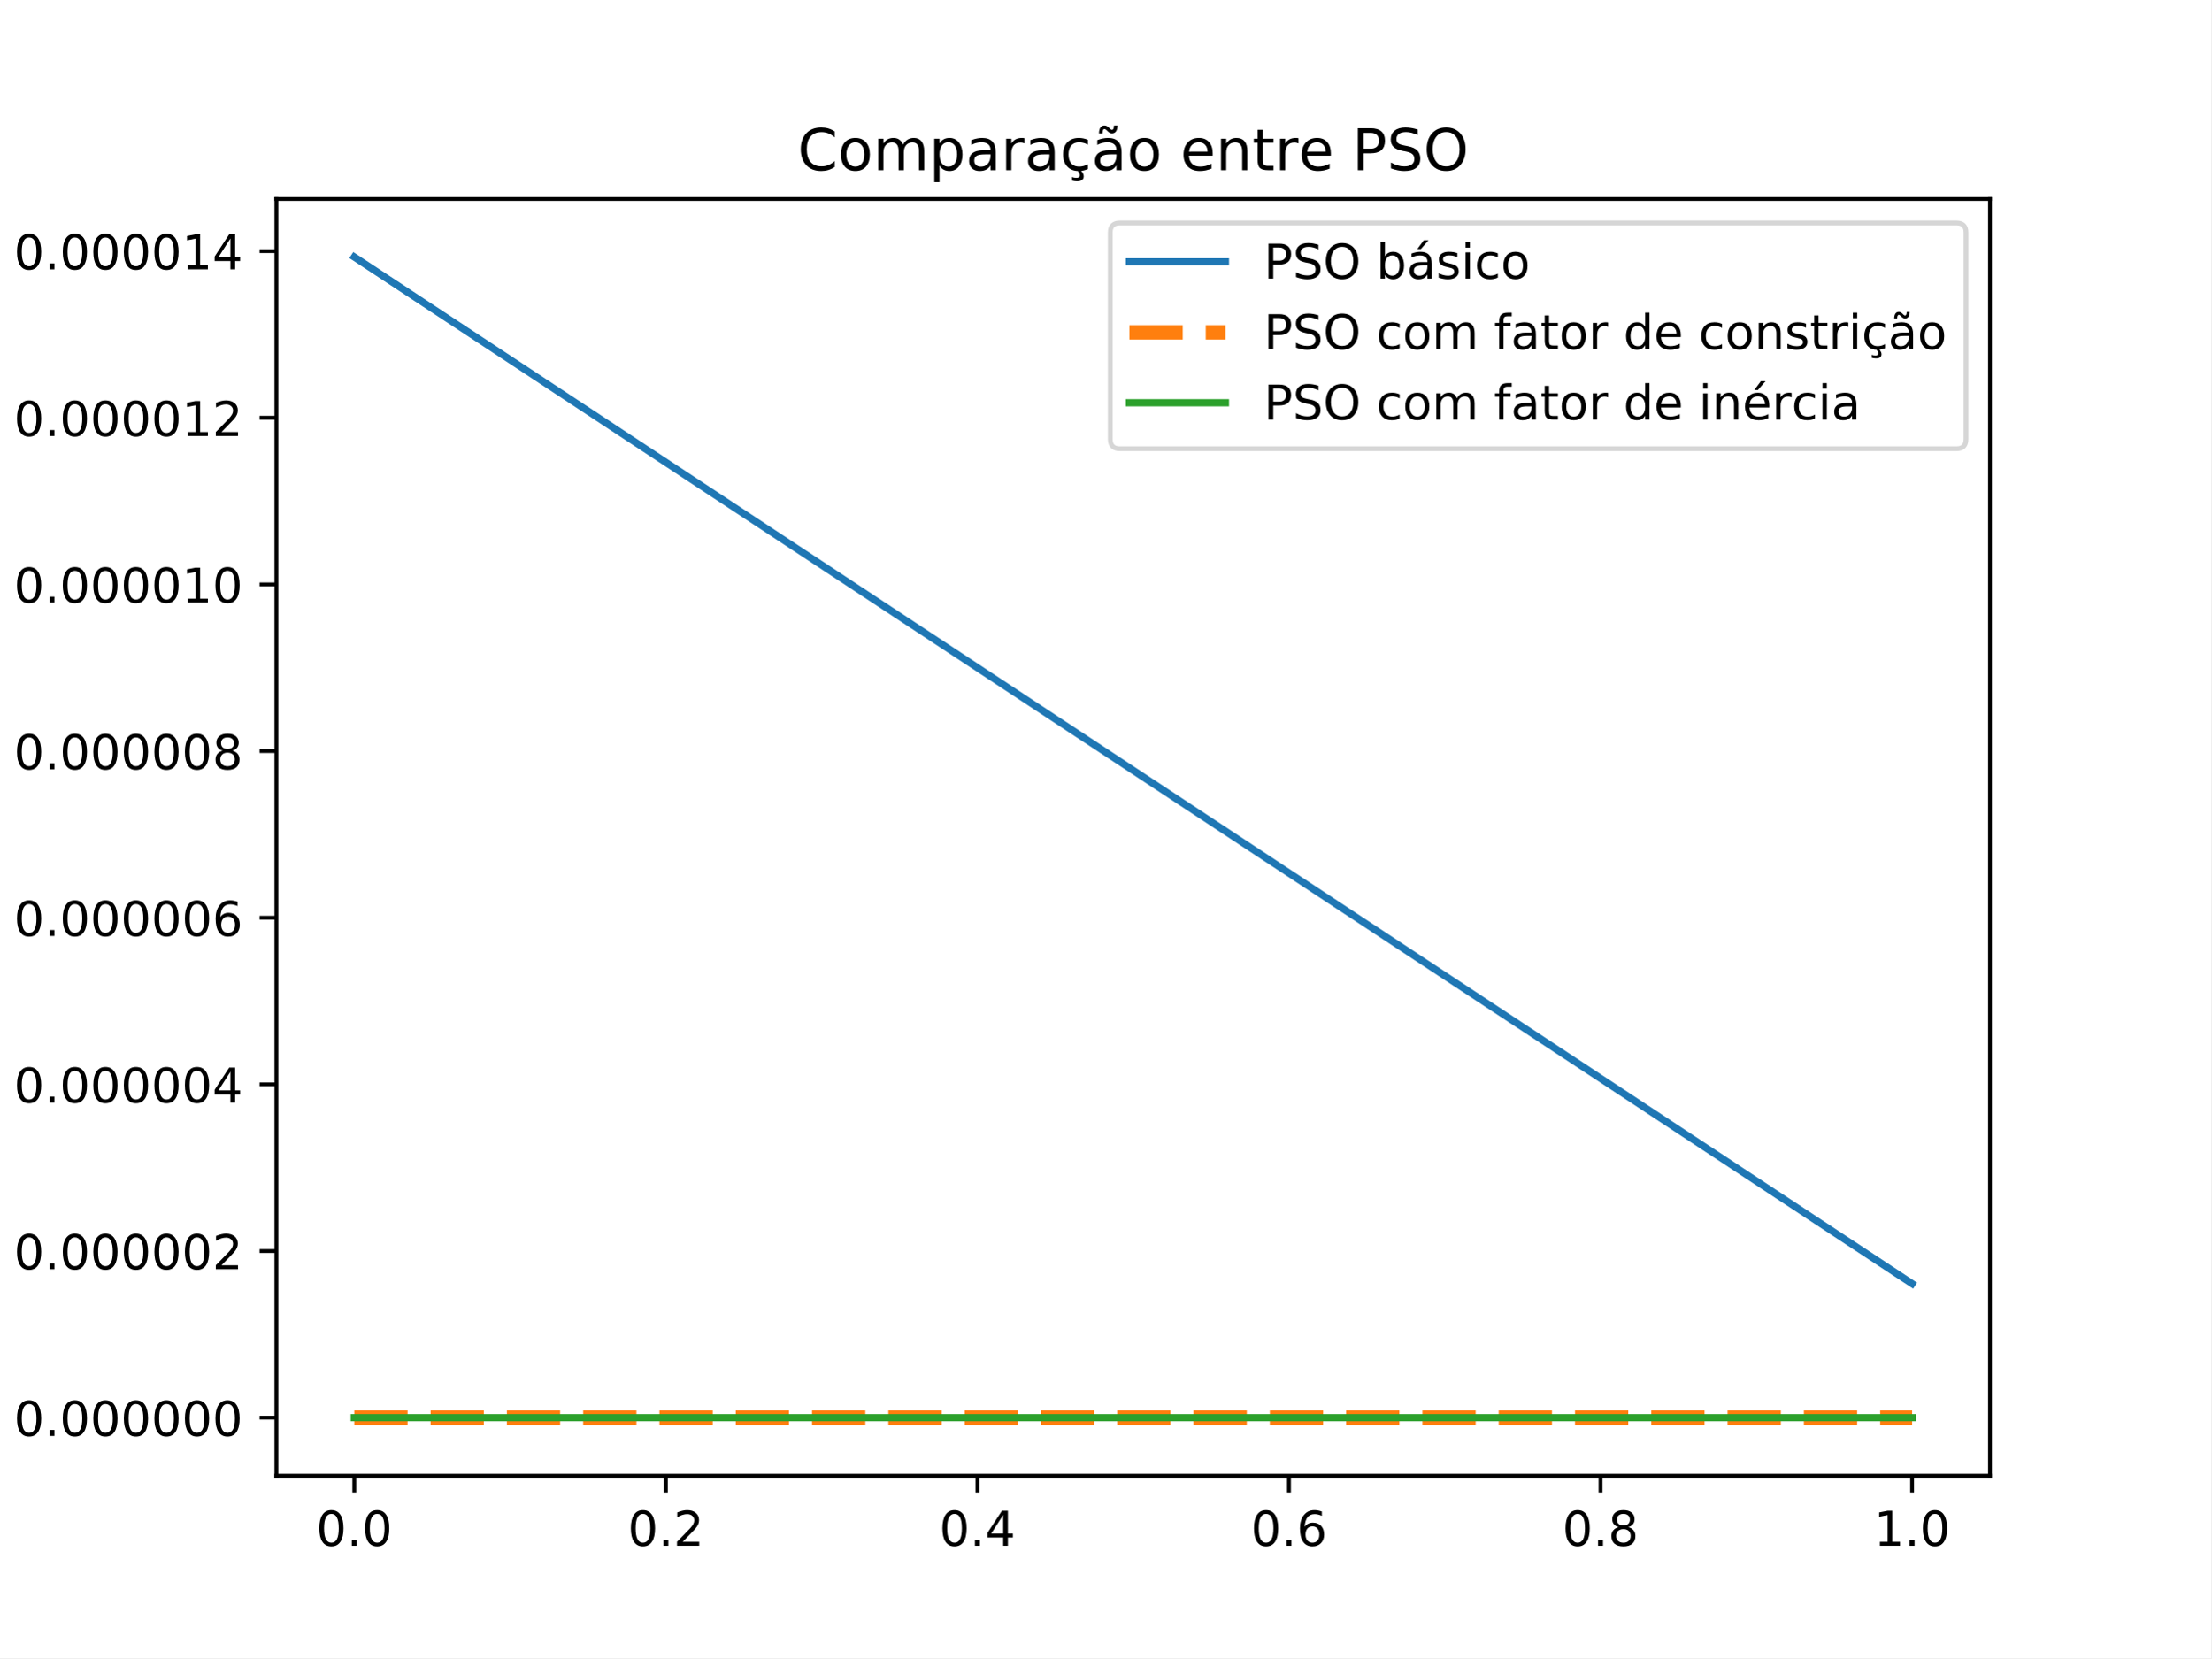
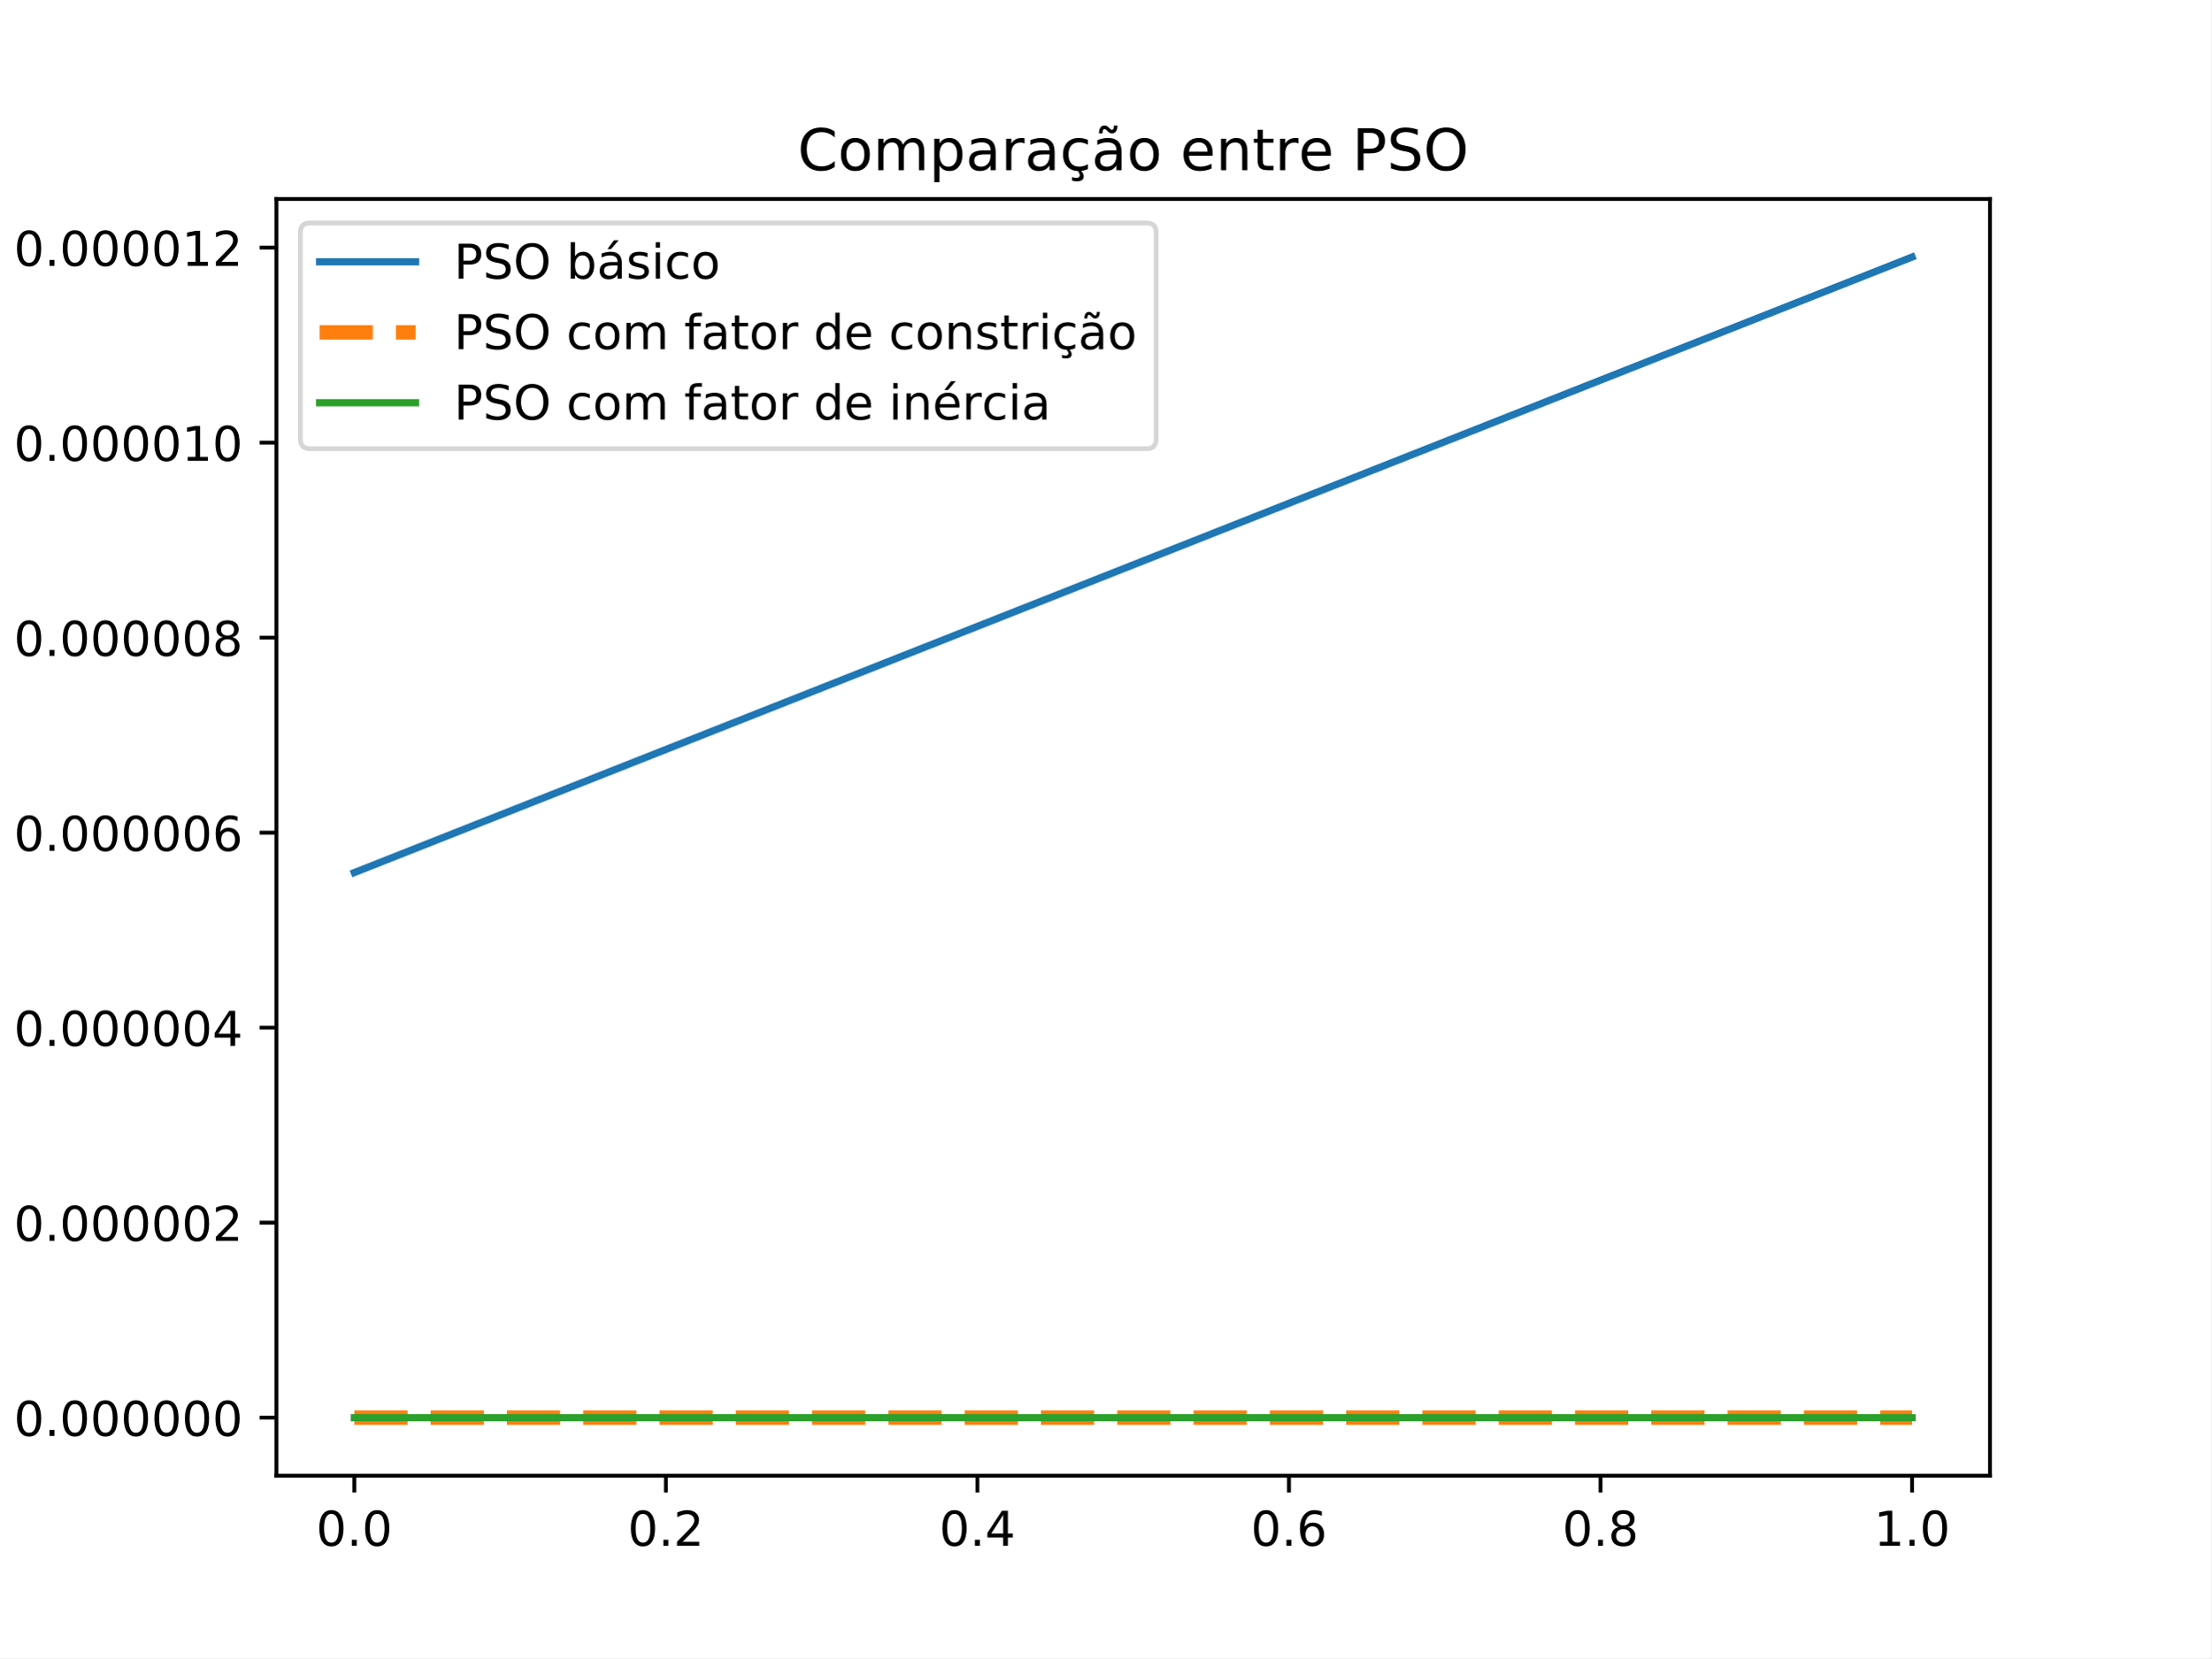
<svg xmlns="http://www.w3.org/2000/svg" xmlns:xlink="http://www.w3.org/1999/xlink" height="345.6pt" version="1.1" viewBox="0 0 460.8 345.6" width="460.8pt">
  <defs>
    <style type="text/css">
*{stroke-linecap:butt;stroke-linejoin:round;}
  </style>
  </defs>
  <g id="figure_1">
    <g id="patch_1">
      <path d="M 0 345.6  L 460.8 345.6  L 460.8 0  L 0 0  z " style="fill:#ffffff;" />
    </g>
    <g id="axes_1">
      <g id="patch_2">
        <path d="M 57.6 307.584  L 414.72 307.584  L 414.72 41.472  L 57.6 41.472  z " style="fill:#ffffff;" />
      </g>
      <g id="matplotlib.axis_1">
        <g id="xtick_1">
          <g id="line2d_1">
            <defs>
-               <path d="M 0 0  L 0 3.5  " id="md5b58dcd73" style="stroke:#000000;stroke-width:0.8;" />
-             </defs>
-             <g>
-               <use style="stroke:#000000;stroke-width:0.8;" x="73.833" xlink:href="#md5b58dcd73" y="307.584" />
+               <path d="M 0 0  L 0 3.5  " id="mcc8897b35f" style="stroke:#000000;stroke-width:0.8;" />
+             </defs>
+             <g>
+               <use style="stroke:#000000;stroke-width:0.8;" x="73.833" xlink:href="#mcc8897b35f" y="307.584" />
            </g>
          </g>
          <g id="text_1">
            <defs>
              <path d="M 31.781 66.406  Q 24.172 66.406 20.328 58.906  Q 16.5 51.422 16.5 36.375  Q 16.5 21.391 20.328 13.891  Q 24.172 6.391 31.781 6.391  Q 39.453 6.391 43.281 13.891  Q 47.125 21.391 47.125 36.375  Q 47.125 51.422 43.281 58.906  Q 39.453 66.406 31.781 66.406  z M 31.781 74.219  Q 44.047 74.219 50.516 64.516  Q 56.984 54.828 56.984 36.375  Q 56.984 17.969 50.516 8.266  Q 44.047 -1.422 31.781 -1.422  Q 19.531 -1.422 13.062 8.266  Q 6.594 17.969 6.594 36.375  Q 6.594 54.828 13.062 64.516  Q 19.531 74.219 31.781 74.219  z " id="DejaVuSans-48" />
              <path d="M 10.688 12.406  L 21 12.406  L 21 0  L 10.688 0  z " id="DejaVuSans-46" />
            </defs>
            <g transform="translate(65.88116 322.1824)scale(0.1 -0.1)">
              <use xlink:href="#DejaVuSans-48" />
              <use x="63.623" xlink:href="#DejaVuSans-46" />
              <use x="95.41" xlink:href="#DejaVuSans-48" />
            </g>
          </g>
        </g>
        <g id="xtick_2">
          <g id="line2d_2">
            <g>
-               <use style="stroke:#000000;stroke-width:0.8;" x="138.764" xlink:href="#md5b58dcd73" y="307.584" />
+               <use style="stroke:#000000;stroke-width:0.8;" x="138.764" xlink:href="#mcc8897b35f" y="307.584" />
            </g>
          </g>
          <g id="text_2">
            <defs>
              <path d="M 19.188 8.297  L 53.609 8.297  L 53.609 0  L 7.328 0  L 7.328 8.297  Q 12.938 14.109 22.625 23.891  Q 32.328 33.688 34.812 36.531  Q 39.547 41.844 41.422 45.531  Q 43.312 49.219 43.312 52.781  Q 43.312 58.594 39.234 62.25  Q 35.156 65.922 28.609 65.922  Q 23.969 65.922 18.812 64.312  Q 13.672 62.703 7.812 59.422  L 7.812 69.391  Q 13.766 71.781 18.938 73  Q 24.125 74.219 28.422 74.219  Q 39.75 74.219 46.484 68.547  Q 53.219 62.891 53.219 53.422  Q 53.219 48.922 51.531 44.891  Q 49.859 40.875 45.406 35.406  Q 44.188 33.984 37.641 27.219  Q 31.109 20.453 19.188 8.297  z " id="DejaVuSans-50" />
            </defs>
            <g transform="translate(130.8121 322.1824)scale(0.1 -0.1)">
              <use xlink:href="#DejaVuSans-48" />
              <use x="63.623" xlink:href="#DejaVuSans-46" />
              <use x="95.41" xlink:href="#DejaVuSans-50" />
            </g>
          </g>
        </g>
        <g id="xtick_3">
          <g id="line2d_3">
            <g>
-               <use style="stroke:#000000;stroke-width:0.8;" x="203.695" xlink:href="#md5b58dcd73" y="307.584" />
+               <use style="stroke:#000000;stroke-width:0.8;" x="203.695" xlink:href="#mcc8897b35f" y="307.584" />
            </g>
          </g>
          <g id="text_3">
            <defs>
              <path d="M 37.797 64.312  L 12.891 25.391  L 37.797 25.391  z M 35.203 72.906  L 47.609 72.906  L 47.609 25.391  L 58.016 25.391  L 58.016 17.188  L 47.609 17.188  L 47.609 0  L 37.797 0  L 37.797 17.188  L 4.891 17.188  L 4.891 26.703  z " id="DejaVuSans-52" />
            </defs>
            <g transform="translate(195.743 322.1824)scale(0.1 -0.1)">
              <use xlink:href="#DejaVuSans-48" />
              <use x="63.623" xlink:href="#DejaVuSans-46" />
              <use x="95.41" xlink:href="#DejaVuSans-52" />
            </g>
          </g>
        </g>
        <g id="xtick_4">
          <g id="line2d_4">
            <g>
-               <use style="stroke:#000000;stroke-width:0.8;" x="268.625" xlink:href="#md5b58dcd73" y="307.584" />
+               <use style="stroke:#000000;stroke-width:0.8;" x="268.625" xlink:href="#mcc8897b35f" y="307.584" />
            </g>
          </g>
          <g id="text_4">
            <defs>
              <path d="M 33.016 40.375  Q 26.375 40.375 22.484 35.828  Q 18.609 31.297 18.609 23.391  Q 18.609 15.531 22.484 10.953  Q 26.375 6.391 33.016 6.391  Q 39.656 6.391 43.531 10.953  Q 47.406 15.531 47.406 23.391  Q 47.406 31.297 43.531 35.828  Q 39.656 40.375 33.016 40.375  z M 52.594 71.297  L 52.594 62.312  Q 48.875 64.062 45.094 64.984  Q 41.312 65.922 37.594 65.922  Q 27.828 65.922 22.672 59.328  Q 17.531 52.734 16.797 39.406  Q 19.672 43.656 24.016 45.922  Q 28.375 48.188 33.594 48.188  Q 44.578 48.188 50.953 41.516  Q 57.328 34.859 57.328 23.391  Q 57.328 12.156 50.688 5.359  Q 44.047 -1.422 33.016 -1.422  Q 20.359 -1.422 13.672 8.266  Q 6.984 17.969 6.984 36.375  Q 6.984 53.656 15.188 63.938  Q 23.391 74.219 37.203 74.219  Q 40.922 74.219 44.703 73.484  Q 48.484 72.75 52.594 71.297  z " id="DejaVuSans-54" />
            </defs>
            <g transform="translate(260.6739 322.1824)scale(0.1 -0.1)">
              <use xlink:href="#DejaVuSans-48" />
              <use x="63.623" xlink:href="#DejaVuSans-46" />
              <use x="95.41" xlink:href="#DejaVuSans-54" />
            </g>
          </g>
        </g>
        <g id="xtick_5">
          <g id="line2d_5">
            <g>
-               <use style="stroke:#000000;stroke-width:0.8;" x="333.556" xlink:href="#md5b58dcd73" y="307.584" />
+               <use style="stroke:#000000;stroke-width:0.8;" x="333.556" xlink:href="#mcc8897b35f" y="307.584" />
            </g>
          </g>
          <g id="text_5">
            <defs>
              <path d="M 31.781 34.625  Q 24.75 34.625 20.719 30.859  Q 16.703 27.094 16.703 20.516  Q 16.703 13.922 20.719 10.156  Q 24.75 6.391 31.781 6.391  Q 38.812 6.391 42.859 10.172  Q 46.922 13.969 46.922 20.516  Q 46.922 27.094 42.891 30.859  Q 38.875 34.625 31.781 34.625  z M 21.922 38.812  Q 15.578 40.375 12.031 44.719  Q 8.5 49.078 8.5 55.328  Q 8.5 64.062 14.719 69.141  Q 20.953 74.219 31.781 74.219  Q 42.672 74.219 48.875 69.141  Q 55.078 64.062 55.078 55.328  Q 55.078 49.078 51.531 44.719  Q 48 40.375 41.703 38.812  Q 48.828 37.156 52.797 32.312  Q 56.781 27.484 56.781 20.516  Q 56.781 9.906 50.312 4.234  Q 43.844 -1.422 31.781 -1.422  Q 19.734 -1.422 13.25 4.234  Q 6.781 9.906 6.781 20.516  Q 6.781 27.484 10.781 32.312  Q 14.797 37.156 21.922 38.812  z M 18.312 54.391  Q 18.312 48.734 21.844 45.562  Q 25.391 42.391 31.781 42.391  Q 38.141 42.391 41.719 45.562  Q 45.312 48.734 45.312 54.391  Q 45.312 60.062 41.719 63.234  Q 38.141 66.406 31.781 66.406  Q 25.391 66.406 21.844 63.234  Q 18.312 60.062 18.312 54.391  z " id="DejaVuSans-56" />
            </defs>
            <g transform="translate(325.6048 322.1824)scale(0.1 -0.1)">
              <use xlink:href="#DejaVuSans-48" />
              <use x="63.623" xlink:href="#DejaVuSans-46" />
              <use x="95.41" xlink:href="#DejaVuSans-56" />
            </g>
          </g>
        </g>
        <g id="xtick_6">
          <g id="line2d_6">
            <g>
-               <use style="stroke:#000000;stroke-width:0.8;" x="398.487" xlink:href="#md5b58dcd73" y="307.584" />
+               <use style="stroke:#000000;stroke-width:0.8;" x="398.487" xlink:href="#mcc8897b35f" y="307.584" />
            </g>
          </g>
          <g id="text_6">
            <defs>
              <path d="M 12.406 8.297  L 28.516 8.297  L 28.516 63.922  L 10.984 60.406  L 10.984 69.391  L 28.422 72.906  L 38.281 72.906  L 38.281 8.297  L 54.391 8.297  L 54.391 0  L 12.406 0  z " id="DejaVuSans-49" />
            </defs>
            <g transform="translate(390.5357 322.1824)scale(0.1 -0.1)">
              <use xlink:href="#DejaVuSans-49" />
              <use x="63.623" xlink:href="#DejaVuSans-46" />
              <use x="95.41" xlink:href="#DejaVuSans-48" />
            </g>
          </g>
        </g>
      </g>
      <g id="matplotlib.axis_2">
        <g id="ytick_1">
          <g id="line2d_7">
            <defs>
-               <path d="M 0 0  L -3.5 0  " id="m21747741f8" style="stroke:#000000;stroke-width:0.8;" />
-             </defs>
-             <g>
-               <use style="stroke:#000000;stroke-width:0.8;" x="57.6" xlink:href="#m21747741f8" y="295.488" />
+               <path d="M 0 0  L -3.5 0  " id="m86e1ce8773" style="stroke:#000000;stroke-width:0.8;" />
+             </defs>
+             <g>
+               <use style="stroke:#000000;stroke-width:0.8;" x="57.6" xlink:href="#m86e1ce8773" y="295.488" />
            </g>
          </g>
          <g id="text_7">
            <g transform="translate(2.884375 299.2872)scale(0.1 -0.1)">
              <use xlink:href="#DejaVuSans-48" />
              <use x="63.623" xlink:href="#DejaVuSans-46" />
              <use x="95.41" xlink:href="#DejaVuSans-48" />
              <use x="159.033" xlink:href="#DejaVuSans-48" />
              <use x="222.656" xlink:href="#DejaVuSans-48" />
              <use x="286.279" xlink:href="#DejaVuSans-48" />
              <use x="349.902" xlink:href="#DejaVuSans-48" />
              <use x="413.525" xlink:href="#DejaVuSans-48" />
            </g>
          </g>
        </g>
        <g id="ytick_2">
          <g id="line2d_8">
            <g>
-               <use style="stroke:#000000;stroke-width:0.8;" x="57.6" xlink:href="#m21747741f8" y="260.752" />
+               <use style="stroke:#000000;stroke-width:0.8;" x="57.6" xlink:href="#m86e1ce8773" y="254.841" />
            </g>
          </g>
          <g id="text_8">
-             <g transform="translate(2.884375 264.5513)scale(0.1 -0.1)">
+             <g transform="translate(2.884375 258.6405)scale(0.1 -0.1)">
              <use xlink:href="#DejaVuSans-48" />
              <use x="63.623" xlink:href="#DejaVuSans-46" />
              <use x="95.41" xlink:href="#DejaVuSans-48" />
              <use x="159.033" xlink:href="#DejaVuSans-48" />
              <use x="222.656" xlink:href="#DejaVuSans-48" />
              <use x="286.279" xlink:href="#DejaVuSans-48" />
              <use x="349.902" xlink:href="#DejaVuSans-48" />
              <use x="413.525" xlink:href="#DejaVuSans-50" />
            </g>
          </g>
        </g>
        <g id="ytick_3">
          <g id="line2d_9">
            <g>
-               <use style="stroke:#000000;stroke-width:0.8;" x="57.6" xlink:href="#m21747741f8" y="226.016" />
+               <use style="stroke:#000000;stroke-width:0.8;" x="57.6" xlink:href="#m86e1ce8773" y="214.195" />
            </g>
          </g>
          <g id="text_9">
-             <g transform="translate(2.884375 229.8153)scale(0.1 -0.1)">
+             <g transform="translate(2.884375 217.9937)scale(0.1 -0.1)">
              <use xlink:href="#DejaVuSans-48" />
              <use x="63.623" xlink:href="#DejaVuSans-46" />
              <use x="95.41" xlink:href="#DejaVuSans-48" />
              <use x="159.033" xlink:href="#DejaVuSans-48" />
              <use x="222.656" xlink:href="#DejaVuSans-48" />
              <use x="286.279" xlink:href="#DejaVuSans-48" />
              <use x="349.902" xlink:href="#DejaVuSans-48" />
              <use x="413.525" xlink:href="#DejaVuSans-52" />
            </g>
          </g>
        </g>
        <g id="ytick_4">
          <g id="line2d_10">
            <g>
-               <use style="stroke:#000000;stroke-width:0.8;" x="57.6" xlink:href="#m21747741f8" y="191.28" />
+               <use style="stroke:#000000;stroke-width:0.8;" x="57.6" xlink:href="#m86e1ce8773" y="173.548" />
            </g>
          </g>
          <g id="text_10">
-             <g transform="translate(2.884375 195.0794)scale(0.1 -0.1)">
+             <g transform="translate(2.884375 177.347)scale(0.1 -0.1)">
              <use xlink:href="#DejaVuSans-48" />
              <use x="63.623" xlink:href="#DejaVuSans-46" />
              <use x="95.41" xlink:href="#DejaVuSans-48" />
              <use x="159.033" xlink:href="#DejaVuSans-48" />
              <use x="222.656" xlink:href="#DejaVuSans-48" />
              <use x="286.279" xlink:href="#DejaVuSans-48" />
              <use x="349.902" xlink:href="#DejaVuSans-48" />
              <use x="413.525" xlink:href="#DejaVuSans-54" />
            </g>
          </g>
        </g>
        <g id="ytick_5">
          <g id="line2d_11">
            <g>
-               <use style="stroke:#000000;stroke-width:0.8;" x="57.6" xlink:href="#m21747741f8" y="156.544" />
+               <use style="stroke:#000000;stroke-width:0.8;" x="57.6" xlink:href="#m86e1ce8773" y="132.901" />
            </g>
          </g>
          <g id="text_11">
-             <g transform="translate(2.884375 160.3434)scale(0.1 -0.1)">
+             <g transform="translate(2.884375 136.7003)scale(0.1 -0.1)">
              <use xlink:href="#DejaVuSans-48" />
              <use x="63.623" xlink:href="#DejaVuSans-46" />
              <use x="95.41" xlink:href="#DejaVuSans-48" />
              <use x="159.033" xlink:href="#DejaVuSans-48" />
              <use x="222.656" xlink:href="#DejaVuSans-48" />
              <use x="286.279" xlink:href="#DejaVuSans-48" />
              <use x="349.902" xlink:href="#DejaVuSans-48" />
              <use x="413.525" xlink:href="#DejaVuSans-56" />
            </g>
          </g>
        </g>
        <g id="ytick_6">
          <g id="line2d_12">
            <g>
-               <use style="stroke:#000000;stroke-width:0.8;" x="57.6" xlink:href="#m21747741f8" y="121.808" />
+               <use style="stroke:#000000;stroke-width:0.8;" x="57.6" xlink:href="#m86e1ce8773" y="92.254" />
            </g>
          </g>
          <g id="text_12">
-             <g transform="translate(2.884375 125.6075)scale(0.1 -0.1)">
+             <g transform="translate(2.884375 96.05352)scale(0.1 -0.1)">
              <use xlink:href="#DejaVuSans-48" />
              <use x="63.623" xlink:href="#DejaVuSans-46" />
              <use x="95.41" xlink:href="#DejaVuSans-48" />
              <use x="159.033" xlink:href="#DejaVuSans-48" />
              <use x="222.656" xlink:href="#DejaVuSans-48" />
              <use x="286.279" xlink:href="#DejaVuSans-48" />
              <use x="349.902" xlink:href="#DejaVuSans-49" />
              <use x="413.525" xlink:href="#DejaVuSans-48" />
            </g>
          </g>
        </g>
        <g id="ytick_7">
          <g id="line2d_13">
            <g>
-               <use style="stroke:#000000;stroke-width:0.8;" x="57.6" xlink:href="#m21747741f8" y="87.072" />
+               <use style="stroke:#000000;stroke-width:0.8;" x="57.6" xlink:href="#m86e1ce8773" y="51.608" />
            </g>
          </g>
          <g id="text_13">
-             <g transform="translate(2.884375 90.8715)scale(0.1 -0.1)">
+             <g transform="translate(2.884375 55.40678)scale(0.1 -0.1)">
              <use xlink:href="#DejaVuSans-48" />
              <use x="63.623" xlink:href="#DejaVuSans-46" />
              <use x="95.41" xlink:href="#DejaVuSans-48" />
              <use x="159.033" xlink:href="#DejaVuSans-48" />
              <use x="222.656" xlink:href="#DejaVuSans-48" />
              <use x="286.279" xlink:href="#DejaVuSans-48" />
              <use x="349.902" xlink:href="#DejaVuSans-49" />
              <use x="413.525" xlink:href="#DejaVuSans-50" />
            </g>
          </g>
        </g>
-         <g id="ytick_8">
-           <g id="line2d_14">
-             <g>
-               <use style="stroke:#000000;stroke-width:0.8;" x="57.6" xlink:href="#m21747741f8" y="52.336" />
-             </g>
-           </g>
-           <g id="text_14">
-             <g transform="translate(2.884375 56.13555)scale(0.1 -0.1)">
-               <use xlink:href="#DejaVuSans-48" />
-               <use x="63.623" xlink:href="#DejaVuSans-46" />
-               <use x="95.41" xlink:href="#DejaVuSans-48" />
-               <use x="159.033" xlink:href="#DejaVuSans-48" />
-               <use x="222.656" xlink:href="#DejaVuSans-48" />
-               <use x="286.279" xlink:href="#DejaVuSans-48" />
-               <use x="349.902" xlink:href="#DejaVuSans-49" />
-               <use x="413.525" xlink:href="#DejaVuSans-52" />
-             </g>
-           </g>
-         </g>
+       </g>
+       <g id="line2d_14">
+         <path clip-path="url(#p484b050002)" d="M 73.833 181.876  L 398.487 53.568  " style="fill:none;stroke:#1f77b4;stroke-linecap:square;stroke-width:1.5;" />
      </g>
      <g id="line2d_15">
-         <path clip-path="url(#p0a7b443f47)" d="M 73.833 53.568  L 398.487 267.573  " style="fill:none;stroke:#1f77b4;stroke-linecap:square;stroke-width:1.5;" />
+         <path clip-path="url(#p484b050002)" d="M 73.833 295.488  L 398.487 295.488  " style="fill:none;stroke:#ff7f0e;stroke-dasharray:11.1,4.8;stroke-dashoffset:0;stroke-width:3;" />
      </g>
      <g id="line2d_16">
-         <path clip-path="url(#p0a7b443f47)" d="M 73.833 295.488  L 398.487 295.488  " style="fill:none;stroke:#ff7f0e;stroke-dasharray:11.1,4.8;stroke-dashoffset:0;stroke-width:3;" />
-       </g>
-       <g id="line2d_17">
-         <path clip-path="url(#p0a7b443f47)" d="M 73.833 295.488  L 398.487 295.488  " style="fill:none;stroke:#2ca02c;stroke-linecap:square;stroke-width:1.5;" />
+         <path clip-path="url(#p484b050002)" d="M 73.833 295.488  L 398.487 295.488  " style="fill:none;stroke:#2ca02c;stroke-linecap:square;stroke-width:1.5;" />
      </g>
      <g id="patch_3">
        <path d="M 57.6 307.584  L 57.6 41.472  " style="fill:none;stroke:#000000;stroke-linecap:square;stroke-linejoin:miter;stroke-width:0.8;" />
      </g>
      <g id="patch_4">
        <path d="M 414.72 307.584  L 414.72 41.472  " style="fill:none;stroke:#000000;stroke-linecap:square;stroke-linejoin:miter;stroke-width:0.8;" />
      </g>
      <g id="patch_5">
        <path d="M 57.6 307.584  L 414.72 307.584  " style="fill:none;stroke:#000000;stroke-linecap:square;stroke-linejoin:miter;stroke-width:0.8;" />
      </g>
      <g id="patch_6">
        <path d="M 57.6 41.472  L 414.72 41.472  " style="fill:none;stroke:#000000;stroke-linecap:square;stroke-linejoin:miter;stroke-width:0.8;" />
      </g>
-       <g id="text_15">
+       <g id="text_14">
        <defs>
          <path d="M 64.406 67.281  L 64.406 56.891  Q 59.422 61.531 53.781 63.812  Q 48.141 66.109 41.797 66.109  Q 29.297 66.109 22.656 58.469  Q 16.016 50.828 16.016 36.375  Q 16.016 21.969 22.656 14.328  Q 29.297 6.688 41.797 6.688  Q 48.141 6.688 53.781 8.984  Q 59.422 11.281 64.406 15.922  L 64.406 5.609  Q 59.234 2.094 53.438 0.328  Q 47.656 -1.422 41.219 -1.422  Q 24.656 -1.422 15.125 8.703  Q 5.609 18.844 5.609 36.375  Q 5.609 53.953 15.125 64.078  Q 24.656 74.219 41.219 74.219  Q 47.75 74.219 53.531 72.484  Q 59.328 70.75 64.406 67.281  z " id="DejaVuSans-67" />
          <path d="M 30.609 48.391  Q 23.391 48.391 19.188 42.75  Q 14.984 37.109 14.984 27.297  Q 14.984 17.484 19.156 11.844  Q 23.344 6.203 30.609 6.203  Q 37.797 6.203 41.984 11.859  Q 46.188 17.531 46.188 27.297  Q 46.188 37.016 41.984 42.703  Q 37.797 48.391 30.609 48.391  z M 30.609 56  Q 42.328 56 49.016 48.375  Q 55.719 40.766 55.719 27.297  Q 55.719 13.875 49.016 6.219  Q 42.328 -1.422 30.609 -1.422  Q 18.844 -1.422 12.172 6.219  Q 5.516 13.875 5.516 27.297  Q 5.516 40.766 12.172 48.375  Q 18.844 56 30.609 56  z " id="DejaVuSans-111" />
          <path d="M 52 44.188  Q 55.375 50.25 60.062 53.125  Q 64.75 56 71.094 56  Q 79.641 56 84.281 50.016  Q 88.922 44.047 88.922 33.016  L 88.922 0  L 79.891 0  L 79.891 32.719  Q 79.891 40.578 77.094 44.375  Q 74.312 48.188 68.609 48.188  Q 61.625 48.188 57.562 43.547  Q 53.516 38.922 53.516 30.906  L 53.516 0  L 44.484 0  L 44.484 32.719  Q 44.484 40.625 41.703 44.406  Q 38.922 48.188 33.109 48.188  Q 26.219 48.188 22.156 43.531  Q 18.109 38.875 18.109 30.906  L 18.109 0  L 9.078 0  L 9.078 54.688  L 18.109 54.688  L 18.109 46.188  Q 21.188 51.219 25.484 53.609  Q 29.781 56 35.688 56  Q 41.656 56 45.828 52.969  Q 50 49.953 52 44.188  z " id="DejaVuSans-109" />
          <path d="M 18.109 8.203  L 18.109 -20.797  L 9.078 -20.797  L 9.078 54.688  L 18.109 54.688  L 18.109 46.391  Q 20.953 51.266 25.266 53.625  Q 29.594 56 35.594 56  Q 45.562 56 51.781 48.094  Q 58.016 40.188 58.016 27.297  Q 58.016 14.406 51.781 6.484  Q 45.562 -1.422 35.594 -1.422  Q 29.594 -1.422 25.266 0.953  Q 20.953 3.328 18.109 8.203  z M 48.688 27.297  Q 48.688 37.203 44.609 42.844  Q 40.531 48.484 33.406 48.484  Q 26.266 48.484 22.188 42.844  Q 18.109 37.203 18.109 27.297  Q 18.109 17.391 22.188 11.75  Q 26.266 6.109 33.406 6.109  Q 40.531 6.109 44.609 11.75  Q 48.688 17.391 48.688 27.297  z " id="DejaVuSans-112" />
          <path d="M 34.281 27.484  Q 23.391 27.484 19.188 25  Q 14.984 22.516 14.984 16.5  Q 14.984 11.719 18.141 8.906  Q 21.297 6.109 26.703 6.109  Q 34.188 6.109 38.703 11.406  Q 43.219 16.703 43.219 25.484  L 43.219 27.484  z M 52.203 31.203  L 52.203 0  L 43.219 0  L 43.219 8.297  Q 40.141 3.328 35.547 0.953  Q 30.953 -1.422 24.312 -1.422  Q 15.922 -1.422 10.953 3.297  Q 6 8.016 6 15.922  Q 6 25.141 12.172 29.828  Q 18.359 34.516 30.609 34.516  L 43.219 34.516  L 43.219 35.406  Q 43.219 41.609 39.141 45  Q 35.062 48.391 27.688 48.391  Q 23 48.391 18.547 47.266  Q 14.109 46.141 10.016 43.891  L 10.016 52.203  Q 14.938 54.109 19.578 55.047  Q 24.219 56 28.609 56  Q 40.484 56 46.344 49.844  Q 52.203 43.703 52.203 31.203  z " id="DejaVuSans-97" />
          <path d="M 41.109 46.297  Q 39.594 47.172 37.812 47.578  Q 36.031 48 33.891 48  Q 26.266 48 22.188 43.047  Q 18.109 38.094 18.109 28.812  L 18.109 0  L 9.078 0  L 9.078 54.688  L 18.109 54.688  L 18.109 46.188  Q 20.953 51.172 25.484 53.578  Q 30.031 56 36.531 56  Q 37.453 56 38.578 55.875  Q 39.703 55.766 41.062 55.516  z " id="DejaVuSans-114" />
          <path d="M 48.781 52.594  L 48.781 44.188  Q 44.969 46.297 41.141 47.344  Q 37.312 48.391 33.406 48.391  Q 24.656 48.391 19.812 42.844  Q 14.984 37.312 14.984 27.297  Q 14.984 17.281 19.812 11.734  Q 24.656 6.203 33.406 6.203  Q 37.312 6.203 41.141 7.25  Q 44.969 8.297 48.781 10.406  L 48.781 2.094  Q 45.016 0.344 40.984 -0.531  Q 36.969 -1.422 32.422 -1.422  Q 20.062 -1.422 12.781 6.344  Q 5.516 14.109 5.516 27.297  Q 5.516 40.672 12.859 48.328  Q 20.219 56 33.016 56  Q 37.156 56 41.109 55.141  Q 45.062 54.297 48.781 52.594  z M 36.109 0  Q 38.781 -3.031 40.094 -5.594  Q 41.422 -8.156 41.422 -10.5  Q 41.422 -14.844 38.484 -17.062  Q 35.562 -19.281 29.797 -19.281  Q 27.562 -19.281 25.438 -18.984  Q 23.312 -18.703 21.203 -18.109  L 21.203 -11.719  Q 22.875 -12.547 24.672 -12.906  Q 26.484 -13.281 28.781 -13.281  Q 31.656 -13.281 33.125 -12.109  Q 34.594 -10.938 34.594 -8.688  Q 34.594 -7.234 33.531 -5.109  Q 32.484 -2.984 30.297 0  z " id="DejaVuSans-231" />
          <path d="M 34.281 27.484  Q 23.391 27.484 19.188 25  Q 14.984 22.516 14.984 16.5  Q 14.984 11.719 18.141 8.906  Q 21.297 6.109 26.703 6.109  Q 34.188 6.109 38.703 11.406  Q 43.219 16.703 43.219 25.484  L 43.219 27.484  z M 52.203 31.203  L 52.203 0  L 43.219 0  L 43.219 8.297  Q 40.141 3.328 35.547 0.953  Q 30.953 -1.422 24.312 -1.422  Q 15.922 -1.422 10.953 3.297  Q 6 8.016 6 15.922  Q 6 25.141 12.172 29.828  Q 18.359 34.516 30.609 34.516  L 43.219 34.516  L 43.219 35.406  Q 43.219 41.609 39.141 45  Q 35.062 48.391 27.688 48.391  Q 23 48.391 18.547 47.266  Q 14.109 46.141 10.016 43.891  L 10.016 52.203  Q 14.938 54.109 19.578 55.047  Q 24.219 56 28.609 56  Q 40.484 56 46.344 49.844  Q 52.203 43.703 52.203 31.203  z M 28.812 66.891  L 26.016 69.578  Q 24.953 70.562 24.141 71.016  Q 23.344 71.484 22.703 71.484  Q 20.844 71.484 19.969 69.703  Q 19.094 67.922 18.984 63.922  L 12.891 63.922  Q 12.984 70.516 15.469 74.094  Q 17.969 77.688 22.406 77.688  Q 24.266 77.688 25.828 77  Q 27.391 76.312 29.203 74.703  L 31.984 72.016  Q 33.047 71.047 33.859 70.578  Q 34.672 70.125 35.297 70.125  Q 37.156 70.125 38.031 71.906  Q 38.906 73.688 39.016 77.688  L 45.109 77.688  Q 45.016 71.094 42.516 67.5  Q 40.031 63.922 35.594 63.922  Q 33.734 63.922 32.172 64.594  Q 30.609 65.281 28.812 66.891  z " id="DejaVuSans-227" />
          <path id="DejaVuSans-32" />
          <path d="M 56.203 29.594  L 56.203 25.203  L 14.891 25.203  Q 15.484 15.922 20.484 11.062  Q 25.484 6.203 34.422 6.203  Q 39.594 6.203 44.453 7.469  Q 49.312 8.734 54.109 11.281  L 54.109 2.781  Q 49.266 0.734 44.188 -0.344  Q 39.109 -1.422 33.891 -1.422  Q 20.797 -1.422 13.156 6.188  Q 5.516 13.812 5.516 26.812  Q 5.516 40.234 12.766 48.109  Q 20.016 56 32.328 56  Q 43.359 56 49.781 48.891  Q 56.203 41.797 56.203 29.594  z M 47.219 32.234  Q 47.125 39.594 43.094 43.984  Q 39.062 48.391 32.422 48.391  Q 24.906 48.391 20.391 44.141  Q 15.875 39.891 15.188 32.172  z " id="DejaVuSans-101" />
          <path d="M 54.891 33.016  L 54.891 0  L 45.906 0  L 45.906 32.719  Q 45.906 40.484 42.875 44.328  Q 39.844 48.188 33.797 48.188  Q 26.516 48.188 22.312 43.547  Q 18.109 38.922 18.109 30.906  L 18.109 0  L 9.078 0  L 9.078 54.688  L 18.109 54.688  L 18.109 46.188  Q 21.344 51.125 25.703 53.562  Q 30.078 56 35.797 56  Q 45.219 56 50.047 50.172  Q 54.891 44.344 54.891 33.016  z " id="DejaVuSans-110" />
          <path d="M 18.312 70.219  L 18.312 54.688  L 36.812 54.688  L 36.812 47.703  L 18.312 47.703  L 18.312 18.016  Q 18.312 11.328 20.141 9.422  Q 21.969 7.516 27.594 7.516  L 36.812 7.516  L 36.812 0  L 27.594 0  Q 17.188 0 13.234 3.875  Q 9.281 7.766 9.281 18.016  L 9.281 47.703  L 2.688 47.703  L 2.688 54.688  L 9.281 54.688  L 9.281 70.219  z " id="DejaVuSans-116" />
          <path d="M 19.672 64.797  L 19.672 37.406  L 32.078 37.406  Q 38.969 37.406 42.719 40.969  Q 46.484 44.531 46.484 51.125  Q 46.484 57.672 42.719 61.234  Q 38.969 64.797 32.078 64.797  z M 9.812 72.906  L 32.078 72.906  Q 44.344 72.906 50.609 67.359  Q 56.891 61.812 56.891 51.125  Q 56.891 40.328 50.609 34.812  Q 44.344 29.297 32.078 29.297  L 19.672 29.297  L 19.672 0  L 9.812 0  z " id="DejaVuSans-80" />
          <path d="M 53.516 70.516  L 53.516 60.891  Q 47.906 63.578 42.922 64.891  Q 37.938 66.219 33.297 66.219  Q 25.25 66.219 20.875 63.094  Q 16.5 59.969 16.5 54.203  Q 16.5 49.359 19.406 46.891  Q 22.312 44.438 30.422 42.922  L 36.375 41.703  Q 47.406 39.594 52.656 34.297  Q 57.906 29 57.906 20.125  Q 57.906 9.516 50.797 4.047  Q 43.703 -1.422 29.984 -1.422  Q 24.812 -1.422 18.969 -0.25  Q 13.141 0.922 6.891 3.219  L 6.891 13.375  Q 12.891 10.016 18.656 8.297  Q 24.422 6.594 29.984 6.594  Q 38.422 6.594 43.016 9.906  Q 47.609 13.234 47.609 19.391  Q 47.609 24.75 44.312 27.781  Q 41.016 30.812 33.5 32.328  L 27.484 33.5  Q 16.453 35.688 11.516 40.375  Q 6.594 45.062 6.594 53.422  Q 6.594 63.094 13.406 68.656  Q 20.219 74.219 32.172 74.219  Q 37.312 74.219 42.625 73.281  Q 47.953 72.359 53.516 70.516  z " id="DejaVuSans-83" />
          <path d="M 39.406 66.219  Q 28.656 66.219 22.328 58.203  Q 16.016 50.203 16.016 36.375  Q 16.016 22.609 22.328 14.594  Q 28.656 6.594 39.406 6.594  Q 50.141 6.594 56.422 14.594  Q 62.703 22.609 62.703 36.375  Q 62.703 50.203 56.422 58.203  Q 50.141 66.219 39.406 66.219  z M 39.406 74.219  Q 54.734 74.219 63.906 63.938  Q 73.094 53.656 73.094 36.375  Q 73.094 19.141 63.906 8.859  Q 54.734 -1.422 39.406 -1.422  Q 24.031 -1.422 14.812 8.828  Q 5.609 19.094 5.609 36.375  Q 5.609 53.656 14.812 63.938  Q 24.031 74.219 39.406 74.219  z " id="DejaVuSans-79" />
        </defs>
        <g transform="translate(166.2113 35.472)scale(0.12 -0.12)">
          <use xlink:href="#DejaVuSans-67" />
          <use x="69.824" xlink:href="#DejaVuSans-111" />
          <use x="131.006" xlink:href="#DejaVuSans-109" />
          <use x="228.418" xlink:href="#DejaVuSans-112" />
          <use x="291.895" xlink:href="#DejaVuSans-97" />
          <use x="353.174" xlink:href="#DejaVuSans-114" />
          <use x="394.287" xlink:href="#DejaVuSans-97" />
          <use x="455.566" xlink:href="#DejaVuSans-231" />
          <use x="510.547" xlink:href="#DejaVuSans-227" />
          <use x="571.826" xlink:href="#DejaVuSans-111" />
          <use x="633.008" xlink:href="#DejaVuSans-32" />
          <use x="664.795" xlink:href="#DejaVuSans-101" />
          <use x="726.318" xlink:href="#DejaVuSans-110" />
          <use x="789.697" xlink:href="#DejaVuSans-116" />
          <use x="828.906" xlink:href="#DejaVuSans-114" />
          <use x="869.988" xlink:href="#DejaVuSans-101" />
          <use x="931.512" xlink:href="#DejaVuSans-32" />
          <use x="963.299" xlink:href="#DejaVuSans-80" />
          <use x="1023.602" xlink:href="#DejaVuSans-83" />
          <use x="1087.078" xlink:href="#DejaVuSans-79" />
        </g>
      </g>
      <g id="legend_1">
        <g id="patch_7">
-           <path d="M 233.381 93.525  L 407.72 93.525  Q 409.72 93.525 409.72 91.525  L 409.72 48.472  Q 409.72 46.472 407.72 46.472  L 233.381 46.472  Q 231.381 46.472 231.381 48.472  L 231.381 91.525  Q 231.381 93.525 233.381 93.525  z " style="fill:#ffffff;opacity:0.8;stroke:#cccccc;stroke-linejoin:miter;" />
-         </g>
-         <g id="line2d_18">
-           <path d="M 235.381 54.57  L 255.381 54.57  " style="fill:none;stroke:#1f77b4;stroke-linecap:square;stroke-width:1.5;" />
-         </g>
-         <g id="line2d_19" />
-         <g id="text_16">
+           <path d="M 64.6 93.525  L 238.939 93.525  Q 240.939 93.525 240.939 91.525  L 240.939 48.472  Q 240.939 46.472 238.939 46.472  L 64.6 46.472  Q 62.6 46.472 62.6 48.472  L 62.6 91.525  Q 62.6 93.525 64.6 93.525  z " style="fill:#ffffff;opacity:0.8;stroke:#cccccc;stroke-linejoin:miter;" />
+         </g>
+         <g id="line2d_17">
+           <path d="M 66.6 54.57  L 86.6 54.57  " style="fill:none;stroke:#1f77b4;stroke-linecap:square;stroke-width:1.5;" />
+         </g>
+         <g id="line2d_18" />
+         <g id="text_15">
          <defs>
            <path d="M 48.688 27.297  Q 48.688 37.203 44.609 42.844  Q 40.531 48.484 33.406 48.484  Q 26.266 48.484 22.188 42.844  Q 18.109 37.203 18.109 27.297  Q 18.109 17.391 22.188 11.75  Q 26.266 6.109 33.406 6.109  Q 40.531 6.109 44.609 11.75  Q 48.688 17.391 48.688 27.297  z M 18.109 46.391  Q 20.953 51.266 25.266 53.625  Q 29.594 56 35.594 56  Q 45.562 56 51.781 48.094  Q 58.016 40.188 58.016 27.297  Q 58.016 14.406 51.781 6.484  Q 45.562 -1.422 35.594 -1.422  Q 29.594 -1.422 25.266 0.953  Q 20.953 3.328 18.109 8.203  L 18.109 0  L 9.078 0  L 9.078 75.984  L 18.109 75.984  z " id="DejaVuSans-98" />
            <path d="M 34.281 27.484  Q 23.391 27.484 19.188 25  Q 14.984 22.516 14.984 16.5  Q 14.984 11.719 18.141 8.906  Q 21.297 6.109 26.703 6.109  Q 34.188 6.109 38.703 11.406  Q 43.219 16.703 43.219 25.484  L 43.219 27.484  z M 52.203 31.203  L 52.203 0  L 43.219 0  L 43.219 8.297  Q 40.141 3.328 35.547 0.953  Q 30.953 -1.422 24.312 -1.422  Q 15.922 -1.422 10.953 3.297  Q 6 8.016 6 15.922  Q 6 25.141 12.172 29.828  Q 18.359 34.516 30.609 34.516  L 43.219 34.516  L 43.219 35.406  Q 43.219 41.609 39.141 45  Q 35.062 48.391 27.688 48.391  Q 23 48.391 18.547 47.266  Q 14.109 46.141 10.016 43.891  L 10.016 52.203  Q 14.938 54.109 19.578 55.047  Q 24.219 56 28.609 56  Q 40.484 56 46.344 49.844  Q 52.203 43.703 52.203 31.203  z M 35.781 79.984  L 45.5 79.984  L 29.594 61.625  L 22.109 61.625  z " id="DejaVuSans-225" />
            <path d="M 44.281 53.078  L 44.281 44.578  Q 40.484 46.531 36.375 47.5  Q 32.281 48.484 27.875 48.484  Q 21.188 48.484 17.844 46.438  Q 14.5 44.391 14.5 40.281  Q 14.5 37.156 16.891 35.375  Q 19.281 33.594 26.516 31.984  L 29.594 31.297  Q 39.156 29.25 43.188 25.516  Q 47.219 21.781 47.219 15.094  Q 47.219 7.469 41.188 3.016  Q 35.156 -1.422 24.609 -1.422  Q 20.219 -1.422 15.453 -0.562  Q 10.688 0.297 5.422 2  L 5.422 11.281  Q 10.406 8.688 15.234 7.391  Q 20.062 6.109 24.812 6.109  Q 31.156 6.109 34.562 8.281  Q 37.984 10.453 37.984 14.406  Q 37.984 18.062 35.516 20.016  Q 33.062 21.969 24.703 23.781  L 21.578 24.516  Q 13.234 26.266 9.516 29.906  Q 5.812 33.547 5.812 39.891  Q 5.812 47.609 11.281 51.797  Q 16.75 56 26.812 56  Q 31.781 56 36.172 55.266  Q 40.578 54.547 44.281 53.078  z " id="DejaVuSans-115" />
            <path d="M 9.422 54.688  L 18.406 54.688  L 18.406 0  L 9.422 0  z M 9.422 75.984  L 18.406 75.984  L 18.406 64.594  L 9.422 64.594  z " id="DejaVuSans-105" />
            <path d="M 48.781 52.594  L 48.781 44.188  Q 44.969 46.297 41.141 47.344  Q 37.312 48.391 33.406 48.391  Q 24.656 48.391 19.812 42.844  Q 14.984 37.312 14.984 27.297  Q 14.984 17.281 19.812 11.734  Q 24.656 6.203 33.406 6.203  Q 37.312 6.203 41.141 7.25  Q 44.969 8.297 48.781 10.406  L 48.781 2.094  Q 45.016 0.344 40.984 -0.531  Q 36.969 -1.422 32.422 -1.422  Q 20.062 -1.422 12.781 6.344  Q 5.516 14.109 5.516 27.297  Q 5.516 40.672 12.859 48.328  Q 20.219 56 33.016 56  Q 37.156 56 41.109 55.141  Q 45.062 54.297 48.781 52.594  z " id="DejaVuSans-99" />
          </defs>
-           <g transform="translate(263.3809 58.07044)scale(0.1 -0.1)">
+           <g transform="translate(94.6 58.07044)scale(0.1 -0.1)">
            <use xlink:href="#DejaVuSans-80" />
            <use x="60.303" xlink:href="#DejaVuSans-83" />
            <use x="123.779" xlink:href="#DejaVuSans-79" />
            <use x="202.49" xlink:href="#DejaVuSans-32" />
            <use x="234.277" xlink:href="#DejaVuSans-98" />
            <use x="297.754" xlink:href="#DejaVuSans-225" />
            <use x="359.033" xlink:href="#DejaVuSans-115" />
            <use x="411.133" xlink:href="#DejaVuSans-105" />
            <use x="438.916" xlink:href="#DejaVuSans-99" />
            <use x="493.896" xlink:href="#DejaVuSans-111" />
          </g>
        </g>
-         <g id="line2d_20">
-           <path d="M 235.381 69.267  L 255.381 69.267  " style="fill:none;stroke:#ff7f0e;stroke-dasharray:11.1,4.8;stroke-dashoffset:0;stroke-width:3;" />
-         </g>
-         <g id="line2d_21" />
-         <g id="text_17">
+         <g id="line2d_19">
+           <path d="M 66.6 69.267  L 86.6 69.267  " style="fill:none;stroke:#ff7f0e;stroke-dasharray:11.1,4.8;stroke-dashoffset:0;stroke-width:3;" />
+         </g>
+         <g id="line2d_20" />
+         <g id="text_16">
          <defs>
            <path d="M 37.109 75.984  L 37.109 68.5  L 28.516 68.5  Q 23.688 68.5 21.797 66.547  Q 19.922 64.594 19.922 59.516  L 19.922 54.688  L 34.719 54.688  L 34.719 47.703  L 19.922 47.703  L 19.922 0  L 10.891 0  L 10.891 47.703  L 2.297 47.703  L 2.297 54.688  L 10.891 54.688  L 10.891 58.5  Q 10.891 67.625 15.141 71.797  Q 19.391 75.984 28.609 75.984  z " id="DejaVuSans-102" />
            <path d="M 45.406 46.391  L 45.406 75.984  L 54.391 75.984  L 54.391 0  L 45.406 0  L 45.406 8.203  Q 42.578 3.328 38.25 0.953  Q 33.938 -1.422 27.875 -1.422  Q 17.969 -1.422 11.734 6.484  Q 5.516 14.406 5.516 27.297  Q 5.516 40.188 11.734 48.094  Q 17.969 56 27.875 56  Q 33.938 56 38.25 53.625  Q 42.578 51.266 45.406 46.391  z M 14.797 27.297  Q 14.797 17.391 18.875 11.75  Q 22.953 6.109 30.078 6.109  Q 37.203 6.109 41.297 11.75  Q 45.406 17.391 45.406 27.297  Q 45.406 37.203 41.297 42.844  Q 37.203 48.484 30.078 48.484  Q 22.953 48.484 18.875 42.844  Q 14.797 37.203 14.797 27.297  z " id="DejaVuSans-100" />
          </defs>
-           <g transform="translate(263.3809 72.76731)scale(0.1 -0.1)">
+           <g transform="translate(94.6 72.76731)scale(0.1 -0.1)">
            <use xlink:href="#DejaVuSans-80" />
            <use x="60.303" xlink:href="#DejaVuSans-83" />
            <use x="123.779" xlink:href="#DejaVuSans-79" />
            <use x="202.49" xlink:href="#DejaVuSans-32" />
            <use x="234.277" xlink:href="#DejaVuSans-99" />
            <use x="289.258" xlink:href="#DejaVuSans-111" />
            <use x="350.439" xlink:href="#DejaVuSans-109" />
            <use x="447.852" xlink:href="#DejaVuSans-32" />
            <use x="479.639" xlink:href="#DejaVuSans-102" />
            <use x="514.844" xlink:href="#DejaVuSans-97" />
            <use x="576.123" xlink:href="#DejaVuSans-116" />
            <use x="615.332" xlink:href="#DejaVuSans-111" />
            <use x="676.514" xlink:href="#DejaVuSans-114" />
            <use x="717.627" xlink:href="#DejaVuSans-32" />
            <use x="749.414" xlink:href="#DejaVuSans-100" />
            <use x="812.891" xlink:href="#DejaVuSans-101" />
            <use x="874.414" xlink:href="#DejaVuSans-32" />
            <use x="906.201" xlink:href="#DejaVuSans-99" />
            <use x="961.182" xlink:href="#DejaVuSans-111" />
            <use x="1022.363" xlink:href="#DejaVuSans-110" />
            <use x="1085.742" xlink:href="#DejaVuSans-115" />
            <use x="1137.842" xlink:href="#DejaVuSans-116" />
            <use x="1177.051" xlink:href="#DejaVuSans-114" />
            <use x="1218.164" xlink:href="#DejaVuSans-105" />
            <use x="1245.947" xlink:href="#DejaVuSans-231" />
            <use x="1300.928" xlink:href="#DejaVuSans-227" />
            <use x="1362.207" xlink:href="#DejaVuSans-111" />
          </g>
        </g>
-         <g id="line2d_22">
-           <path d="M 235.381 83.945  L 255.381 83.945  " style="fill:none;stroke:#2ca02c;stroke-linecap:square;stroke-width:1.5;" />
-         </g>
-         <g id="line2d_23" />
-         <g id="text_18">
+         <g id="line2d_21">
+           <path d="M 66.6 83.945  L 86.6 83.945  " style="fill:none;stroke:#2ca02c;stroke-linecap:square;stroke-width:1.5;" />
+         </g>
+         <g id="line2d_22" />
+         <g id="text_17">
          <defs>
            <path d="M 56.203 29.594  L 56.203 25.203  L 14.891 25.203  Q 15.484 15.922 20.484 11.062  Q 25.484 6.203 34.422 6.203  Q 39.594 6.203 44.453 7.469  Q 49.312 8.734 54.109 11.281  L 54.109 2.781  Q 49.266 0.734 44.188 -0.344  Q 39.109 -1.422 33.891 -1.422  Q 20.797 -1.422 13.156 6.188  Q 5.516 13.812 5.516 26.812  Q 5.516 40.234 12.766 48.109  Q 20.016 56 32.328 56  Q 43.359 56 49.781 48.891  Q 56.203 41.797 56.203 29.594  z M 47.219 32.234  Q 47.125 39.594 43.094 43.984  Q 39.062 48.391 32.422 48.391  Q 24.906 48.391 20.391 44.141  Q 15.875 39.891 15.188 32.172  z M 38.531 79.984  L 48.25 79.984  L 32.344 61.625  L 24.859 61.625  z " id="DejaVuSans-233" />
          </defs>
-           <g transform="translate(263.3809 87.44544)scale(0.1 -0.1)">
+           <g transform="translate(94.6 87.44544)scale(0.1 -0.1)">
            <use xlink:href="#DejaVuSans-80" />
            <use x="60.303" xlink:href="#DejaVuSans-83" />
            <use x="123.779" xlink:href="#DejaVuSans-79" />
            <use x="202.49" xlink:href="#DejaVuSans-32" />
            <use x="234.277" xlink:href="#DejaVuSans-99" />
            <use x="289.258" xlink:href="#DejaVuSans-111" />
            <use x="350.439" xlink:href="#DejaVuSans-109" />
            <use x="447.852" xlink:href="#DejaVuSans-32" />
            <use x="479.639" xlink:href="#DejaVuSans-102" />
            <use x="514.844" xlink:href="#DejaVuSans-97" />
            <use x="576.123" xlink:href="#DejaVuSans-116" />
            <use x="615.332" xlink:href="#DejaVuSans-111" />
            <use x="676.514" xlink:href="#DejaVuSans-114" />
            <use x="717.627" xlink:href="#DejaVuSans-32" />
            <use x="749.414" xlink:href="#DejaVuSans-100" />
            <use x="812.891" xlink:href="#DejaVuSans-101" />
            <use x="874.414" xlink:href="#DejaVuSans-32" />
            <use x="906.201" xlink:href="#DejaVuSans-105" />
            <use x="933.984" xlink:href="#DejaVuSans-110" />
            <use x="997.363" xlink:href="#DejaVuSans-233" />
            <use x="1058.887" xlink:href="#DejaVuSans-114" />
            <use x="1099.969" xlink:href="#DejaVuSans-99" />
            <use x="1154.949" xlink:href="#DejaVuSans-105" />
            <use x="1182.732" xlink:href="#DejaVuSans-97" />
          </g>
        </g>
      </g>
    </g>
  </g>
  <defs>
-     <clipPath id="p0a7b443f47">
+     <clipPath id="p484b050002">
      <rect height="266.112" width="357.12" x="57.6" y="41.472" />
    </clipPath>
  </defs>
</svg>
